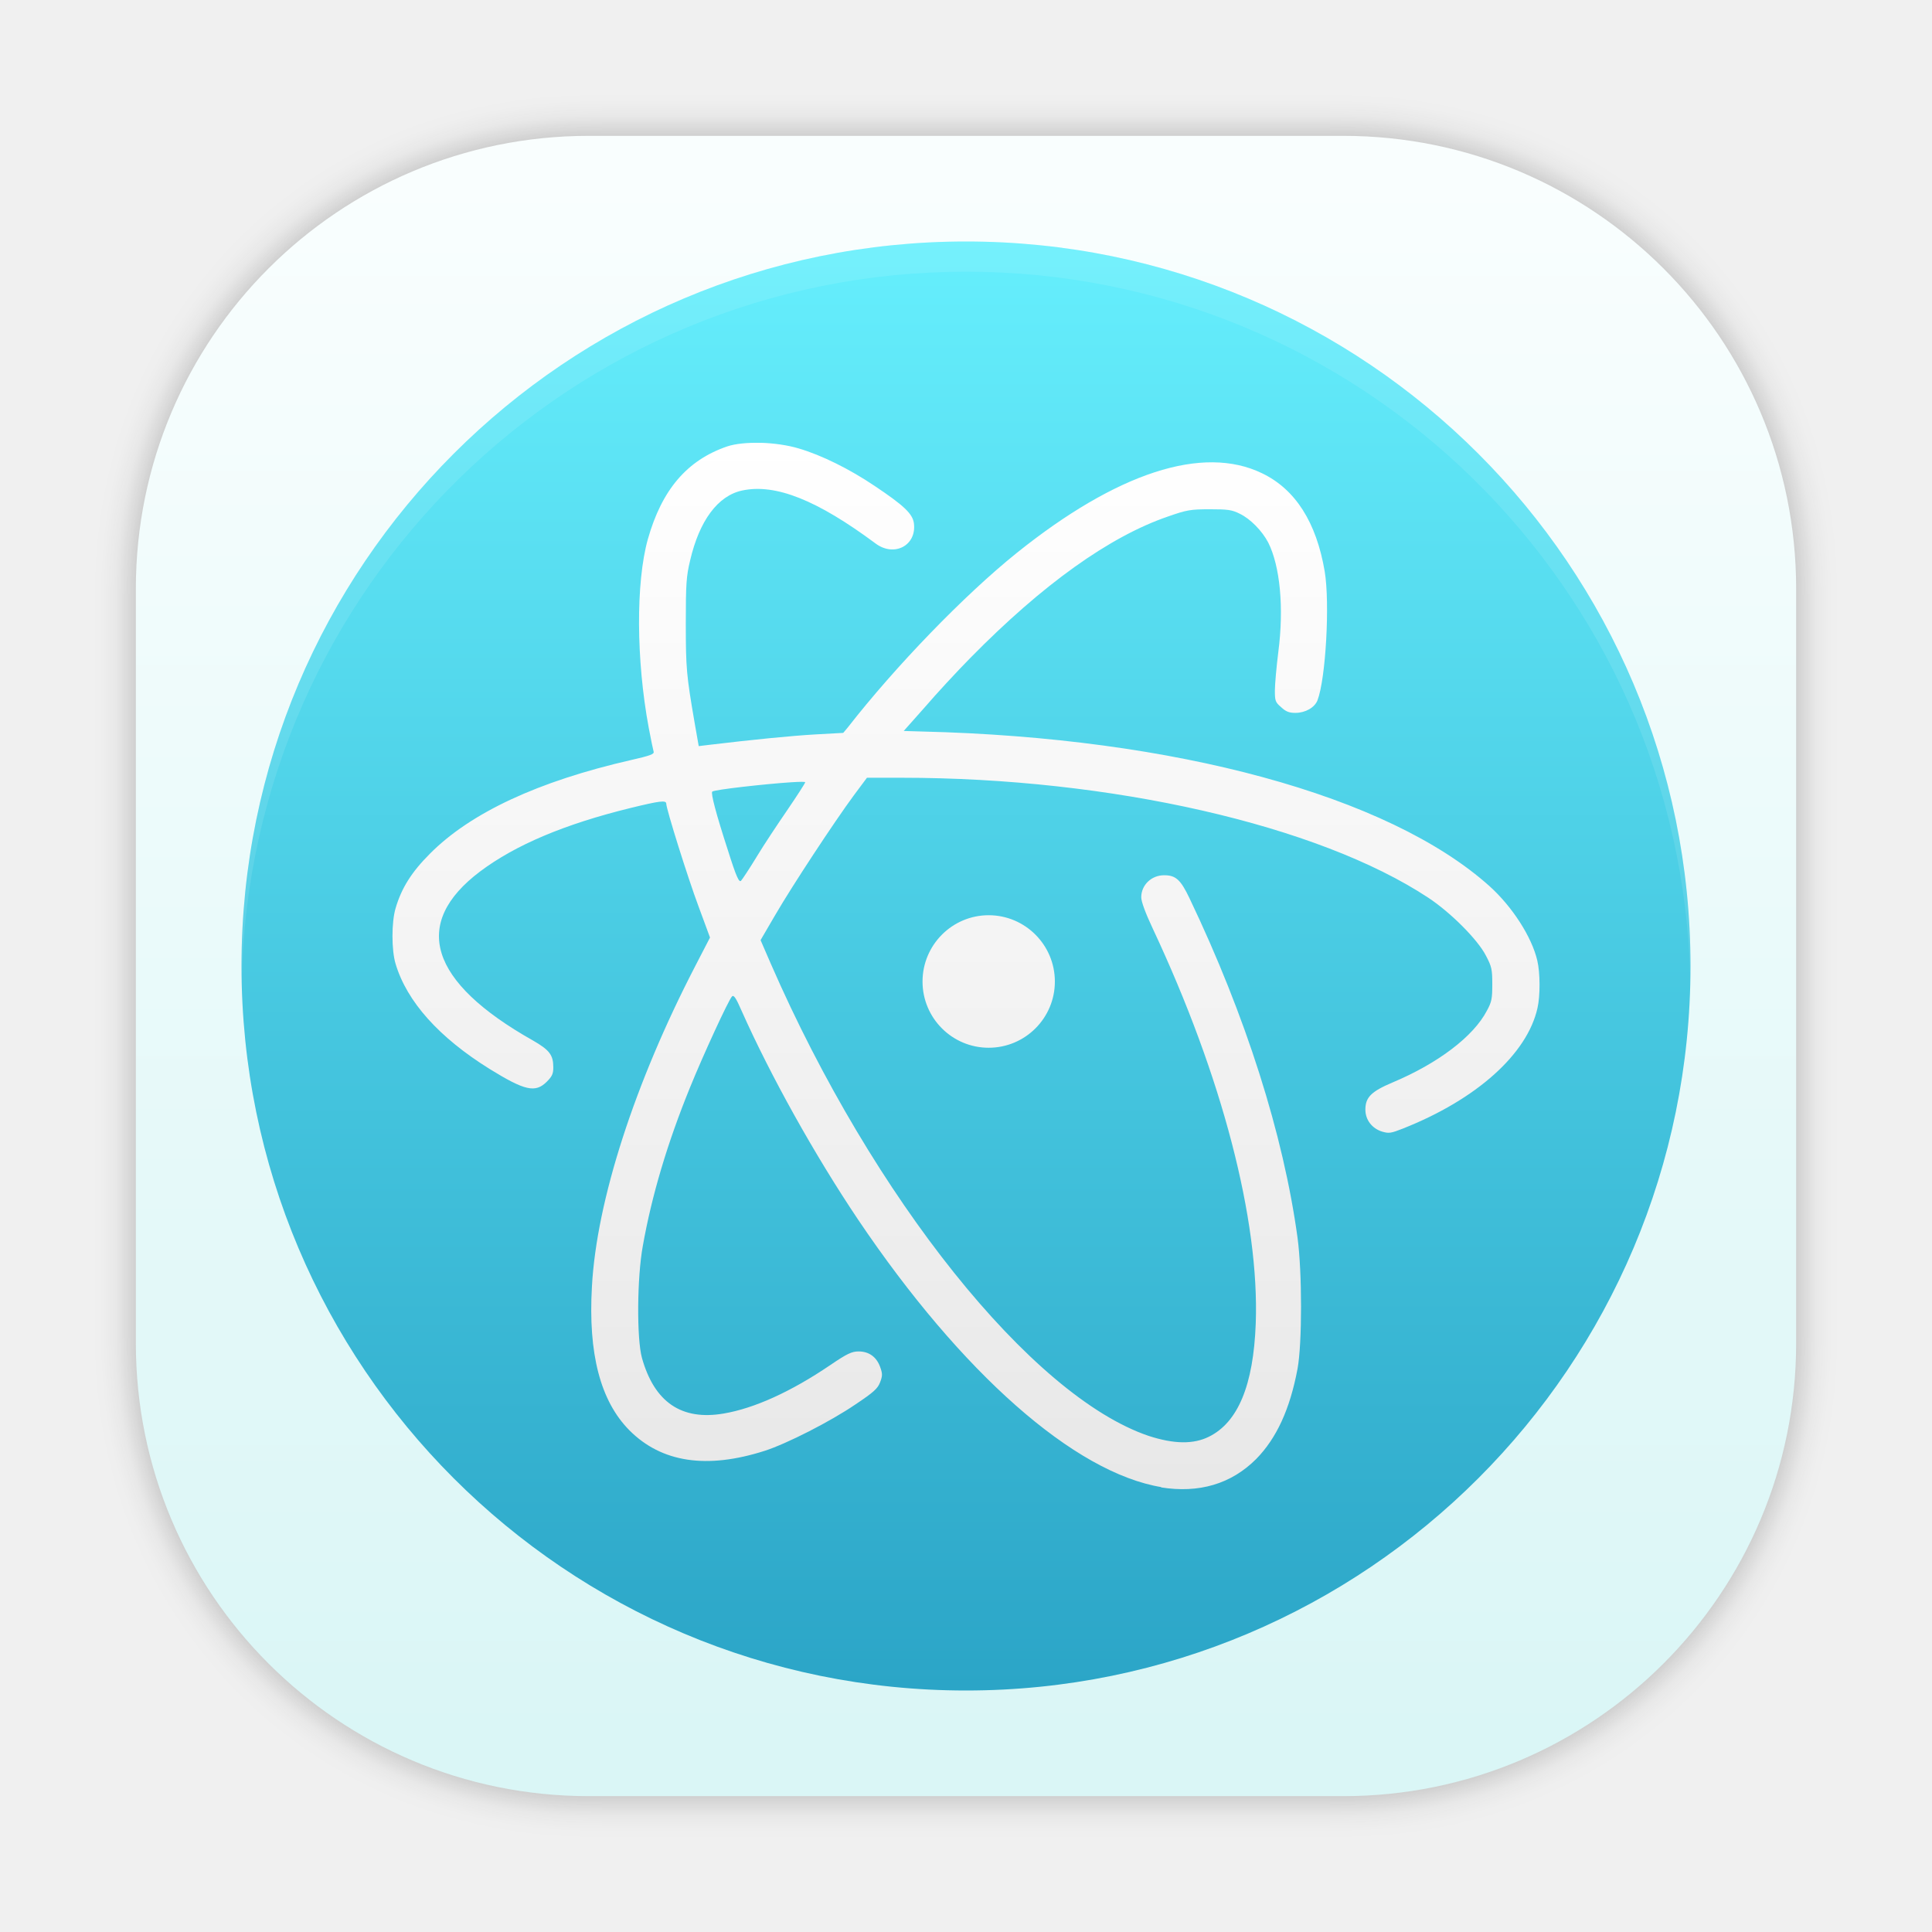
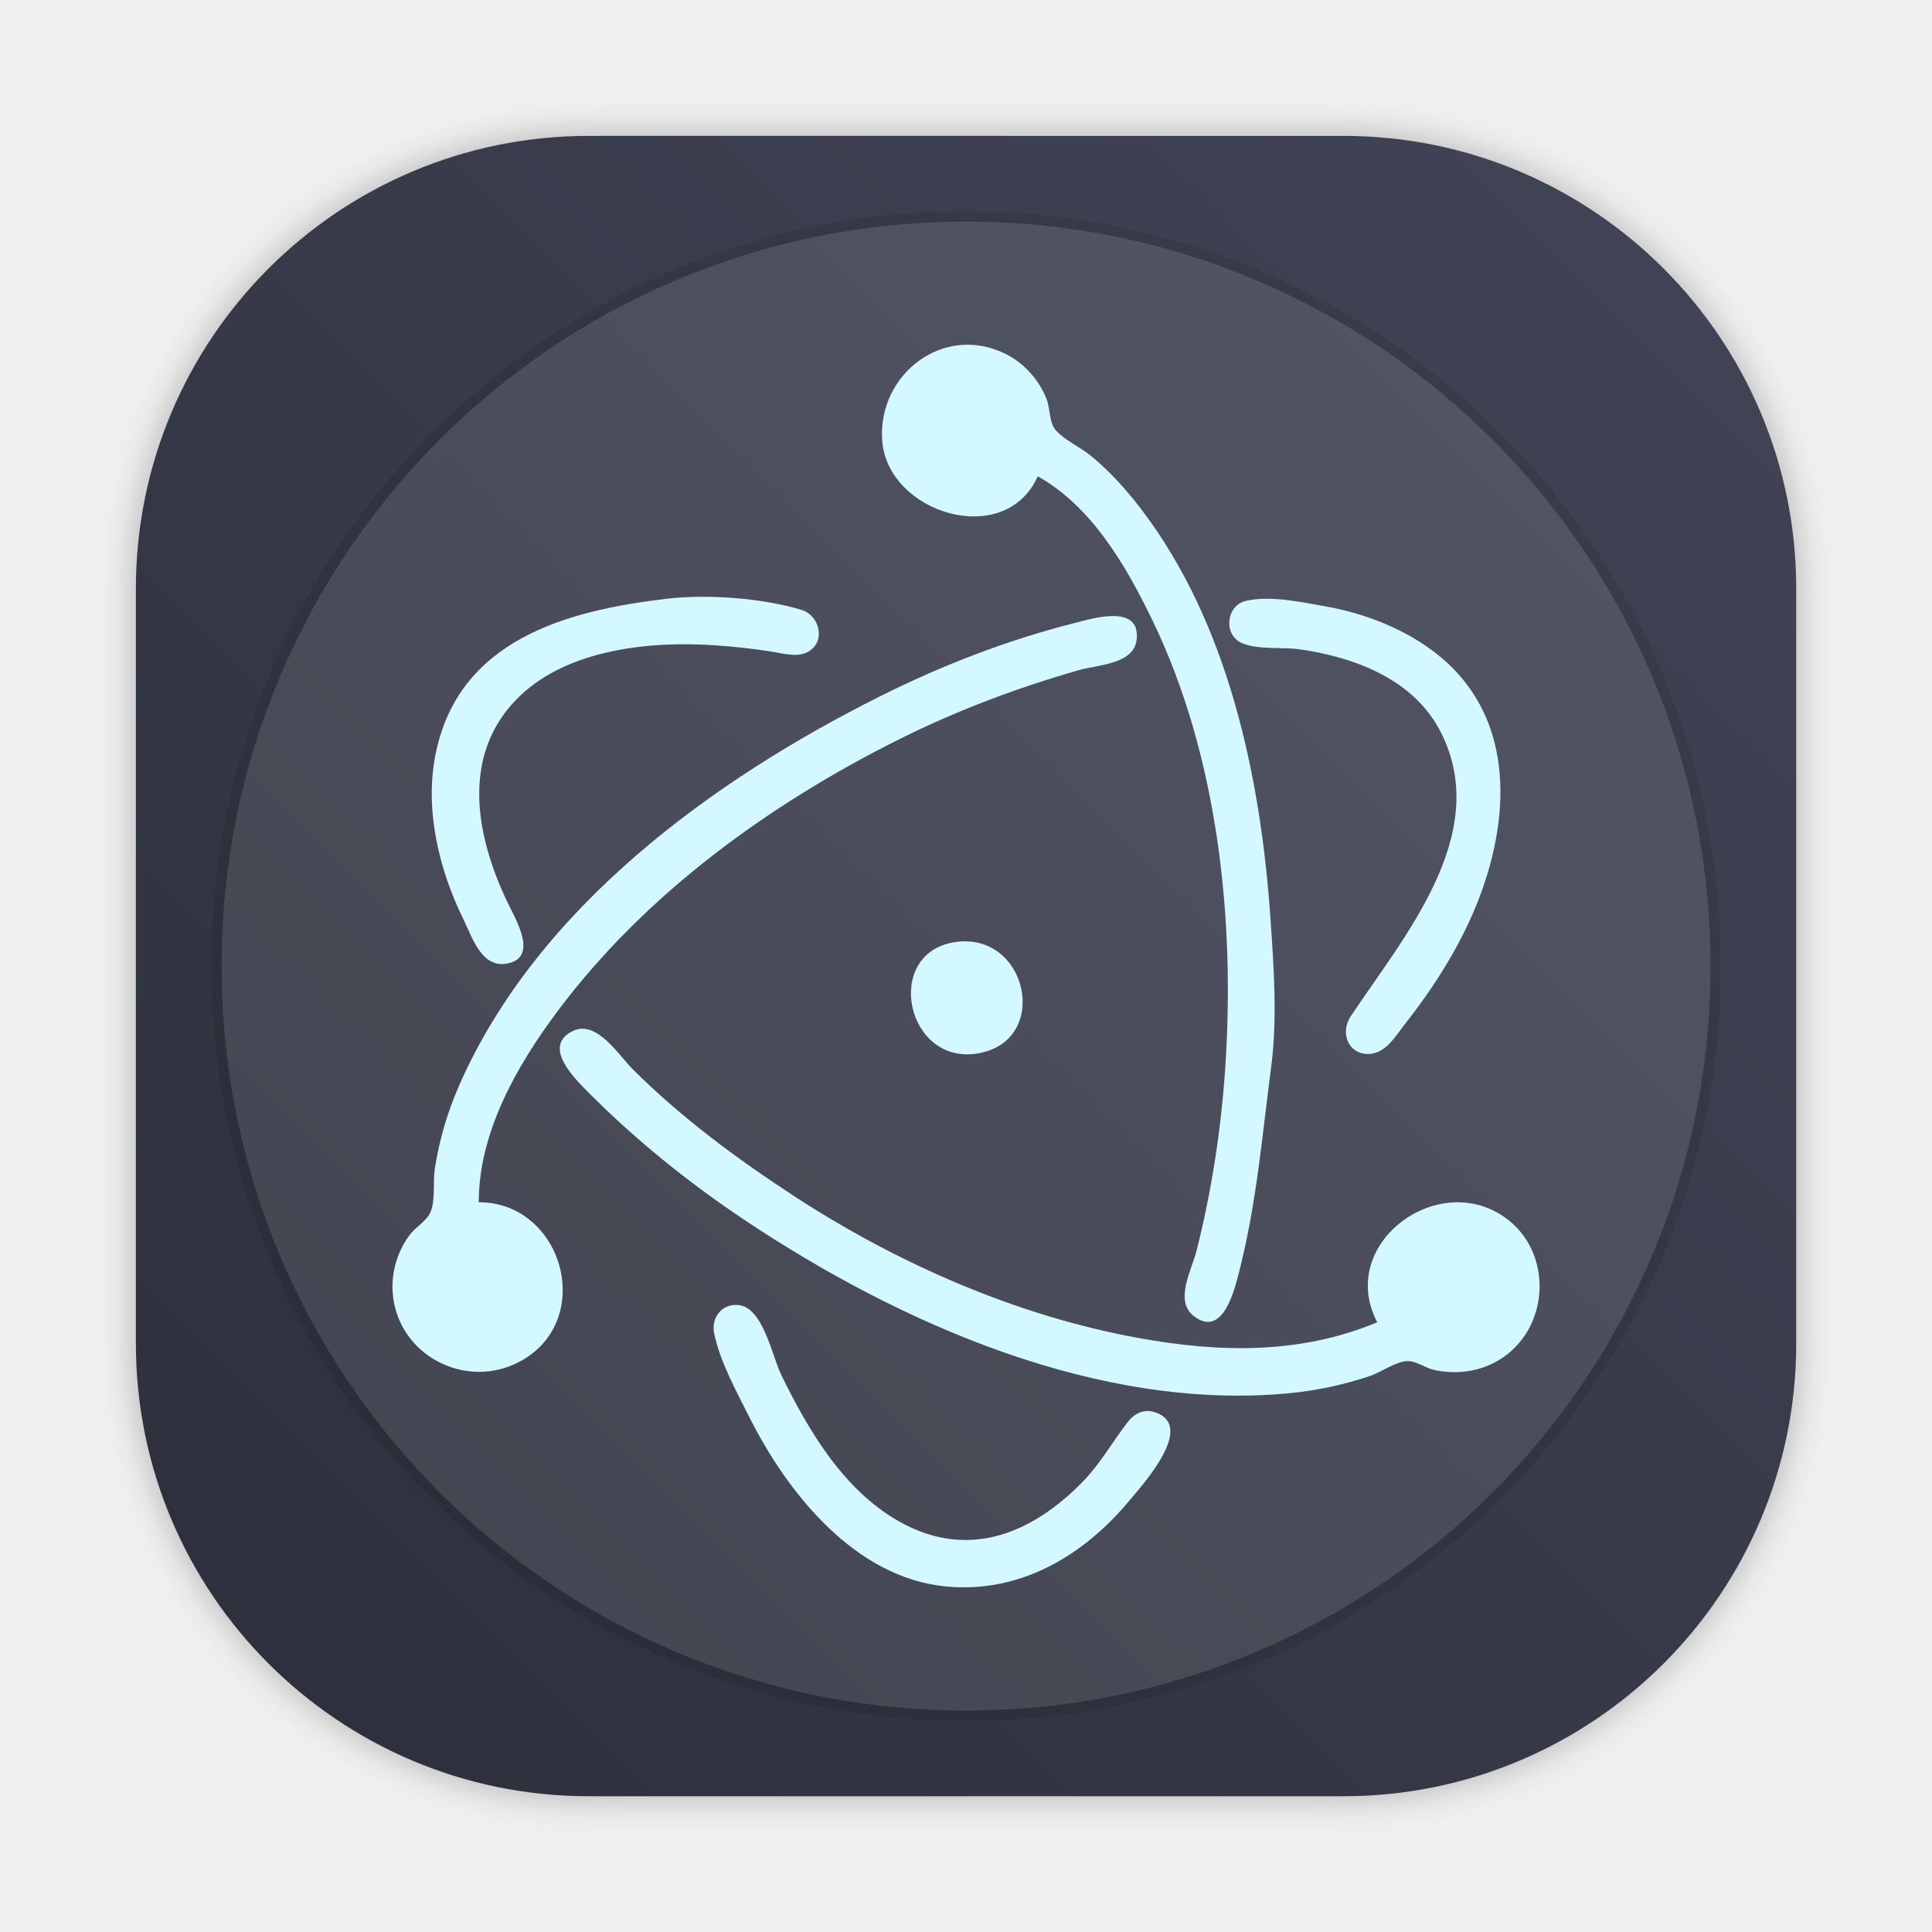
- <svg xmlns="http://www.w3.org/2000/svg" xmlns:xlink="http://www.w3.org/1999/xlink" width="64" height="64" version="1.1" id="svg31">
-   <defs id="defs17">
-     <linearGradient id="f-5" x1="99.036" x2="99.036" y1="-.505" y2="199.84" gradientTransform="matrix(.24 0 0 .24 8 7.968)" gradientUnits="userSpaceOnUse">
-       <stop stop-color="#66effd" offset="0" id="stop2" />
-       <stop stop-color="#2ba5c7" offset="1" id="stop4" />
-     </linearGradient>
-     <linearGradient id="linearGradient899" x1="7.937" x2="7.937" y1="15.081" y2="1.852" gradientTransform="matrix(3.7796,0,0,3.7796,95.63724,0.0302)" gradientUnits="userSpaceOnUse">
-       <stop stop-color="#daf6f6" offset="0" id="stop7" />
-       <stop stop-color="#fbfeff" offset="1" id="stop9" />
-     </linearGradient>
-     <linearGradient id="linearGradient887" x1="24.586" x2="24.586" y1="12.173" y2="35.946" gradientTransform="matrix(1.462,0,0,1.462,-3.067359,-3.3022)" gradientUnits="userSpaceOnUse">
-       <stop stop-color="#fff" offset="0" id="stop12" />
-       <stop stop-color="#e8e8e8" offset="1" id="stop14" />
-     </linearGradient>
-     <style id="current-color-scheme" type="text/css">.ColorScheme-Text {
-         color:#31363b;
-       }
-       .ColorScheme-Background{
-         color:#eff0f1;
-       }
-       .ColorScheme-ViewText {
-         color:#31363b;
-       }
-       .ColorScheme-ViewBackground{
-         color:#fcfcfc;
-       }
-       .ColorScheme-ViewHover {
-         color:#3daee9;
-       }
-       .ColorScheme-ViewFocus{
-         color:#3daee9;
-       }
-       .ColorScheme-ButtonText {
-         color:#31363b;
-       }
-       .ColorScheme-ButtonBackground{
-         color:#eff0f1;
-       }
-       .ColorScheme-ButtonHover {
-         color:#3daee9;
-       }
-       .ColorScheme-ButtonFocus{
-         color:#3daee9;
-       }</style>
-     <style type="text/css" id="style3">.ColorScheme-Text {
-         color:#31363b;
-       }
-       .ColorScheme-Background{
-         color:#eff0f1;
-       }
-       .ColorScheme-ViewText {
-         color:#31363b;
-       }
-       .ColorScheme-ViewBackground{
-         color:#fcfcfc;
-       }
-       .ColorScheme-ViewHover {
-         color:#3daee9;
-       }
-       .ColorScheme-ViewFocus{
-         color:#3daee9;
-       }
-       .ColorScheme-ButtonText {
-         color:#31363b;
-       }
-       .ColorScheme-ButtonBackground{
-         color:#eff0f1;
-       }
-       .ColorScheme-ButtonHover {
-         color:#3daee9;
-       }
-       .ColorScheme-ButtonFocus{
-         color:#3daee9;
-       }</style>
-     <style type="text/css" id="style5">.ColorScheme-Text {
-         color:#31363b;
-       }
-       .ColorScheme-Background{
-         color:#eff0f1;
-       }
-       .ColorScheme-ViewText {
-         color:#31363b;
-       }
-       .ColorScheme-ViewBackground{
-         color:#fcfcfc;
-       }
-       .ColorScheme-ViewHover {
-         color:#3daee9;
-       }
-       .ColorScheme-ViewFocus{
-         color:#3daee9;
-       }
-       .ColorScheme-ButtonText {
-         color:#31363b;
-       }
-       .ColorScheme-ButtonBackground{
-         color:#eff0f1;
-       }
-       .ColorScheme-ButtonHover {
-         color:#3daee9;
-       }
-       .ColorScheme-ButtonFocus{
-         color:#3daee9;
-       }</style>
-     <style type="text/css" id="style7">.ColorScheme-Text {
-         color:#31363b;
-       }
-       .ColorScheme-Background{
-         color:#eff0f1;
-       }
-       .ColorScheme-ViewText {
-         color:#31363b;
-       }
-       .ColorScheme-ViewBackground{
-         color:#fcfcfc;
-       }
-       .ColorScheme-ViewHover {
-         color:#3daee9;
-       }
-       .ColorScheme-ViewFocus{
-         color:#3daee9;
-       }
-       .ColorScheme-ButtonText {
-         color:#31363b;
-       }
-       .ColorScheme-ButtonBackground{
-         color:#eff0f1;
-       }
-       .ColorScheme-ButtonHover {
-         color:#3daee9;
-       }
-       .ColorScheme-ButtonFocus{
-         color:#3daee9;
-       }</style>
-     <style type="text/css" id="style9">.ColorScheme-Text {
-         color:#31363b;
-       }
-       .ColorScheme-Background{
-         color:#eff0f1;
-       }
-       .ColorScheme-ViewText {
-         color:#31363b;
-       }
-       .ColorScheme-ViewBackground{
-         color:#fcfcfc;
-       }
-       .ColorScheme-ViewHover {
-         color:#3daee9;
-       }
-       .ColorScheme-ViewFocus{
-         color:#3daee9;
-       }
-       .ColorScheme-ButtonText {
-         color:#31363b;
-       }
-       .ColorScheme-ButtonBackground{
-         color:#eff0f1;
-       }
-       .ColorScheme-ButtonHover {
-         color:#3daee9;
-       }
-       .ColorScheme-ButtonFocus{
-         color:#3daee9;
-       }</style>
-     <style type="text/css" id="style11">.ColorScheme-Text {
-         color:#31363b;
-       }
-       .ColorScheme-Background{
-         color:#eff0f1;
-       }
-       .ColorScheme-ViewText {
-         color:#31363b;
-       }
-       .ColorScheme-ViewBackground{
-         color:#fcfcfc;
-       }
-       .ColorScheme-ViewHover {
-         color:#3daee9;
-       }
-       .ColorScheme-ViewFocus{
-         color:#3daee9;
-       }
-       .ColorScheme-ButtonText {
-         color:#31363b;
-       }
-       .ColorScheme-ButtonBackground{
-         color:#eff0f1;
-       }
-       .ColorScheme-ButtonHover {
-         color:#3daee9;
-       }
-       .ColorScheme-ButtonFocus{
-         color:#3daee9;
-       }</style>
-     <linearGradient id="a" x1="408.81" x2="408.81" y1="511.86" y2="537.65" gradientTransform="matrix(1.0948,0,0,1.0948,-491.0683,-542.5)" gradientUnits="userSpaceOnUse">
-       <stop stop-color="#fcfffe" offset="0" id="stop13" />
-       <stop stop-color="#90ffe0" offset="1" id="stop15" />
-     </linearGradient>
-     <linearGradient id="linearGradient899-3" x1="7.937" x2="7.937" y1="15.081" y2="1.852" gradientTransform="matrix(3.7796,0,0,3.7796,0,-68.31725)" gradientUnits="userSpaceOnUse" xlink:href="#linearGradient862-7" />
-     <linearGradient id="linearGradient862-7" x1="7.937" x2="7.937" y1="15.081" y2="1.852" gradientTransform="scale(3.7796)" gradientUnits="userSpaceOnUse">
-       <stop stop-color="#daf6ed" offset="0" id="stop19" />
-       <stop stop-color="#fbfffd" offset="1" id="stop21" />
-     </linearGradient>
-     <linearGradient id="linearGradient928" x1="8.154" x2="8.154" y1="14.402" y2="2.936" gradientTransform="matrix(3.7796,0,0,3.7796,-75.50829,0)" gradientUnits="userSpaceOnUse">
-       <stop stop-color="#0edabd" offset="0" id="stop24" />
-       <stop stop-color="#19f99d" offset="1" id="stop26" />
-     </linearGradient>
-     <style type="text/css" id="style4" />
-     <style type="text/css" id="style6" />
-     <style type="text/css" id="style8" />
-     <filter id="filter2761" x="-.024" y="-.024" width="1.048" height="1.048" color-interpolation-filters="sRGB">
-       <feGaussianBlur stdDeviation="0.146" id="feGaussianBlur10" />
+ <svg xmlns="http://www.w3.org/2000/svg" id="svg8" width="64" height="64" version="1.1" viewBox="0 0 16.933 16.933">
+   <defs id="defs2">
+     <filter id="filter1057" x="-.027" y="-.027" width="1.054" height="1.054" color-interpolation-filters="sRGB">
+       <feGaussianBlur id="feGaussianBlur1059" stdDeviation="0.619" />
    </filter>
-     <linearGradient id="linearGradient1024-6" x1="1.331" x2="15.65" y1="15.576" y2="1.17" gradientTransform="matrix(3.7796,0,0,3.7796,1.21289,-6.419194)" gradientUnits="userSpaceOnUse">
-       <stop stop-color="#00dc96" offset="0" id="stop13-3" />
-       <stop stop-color="#14d29b" offset="1" id="stop15-6" />
-     </linearGradient>
-     <style type="text/css" id="style903" />
-     <style type="text/css" id="style905" />
-     <style type="text/css" id="style907" />
-     <style type="text/css" id="style909" />
-     <filter id="filter1057" x="-.027" y="-.027" width="1.054" height="1.054" color-interpolation-filters="sRGB">
-       <feGaussianBlur stdDeviation="0.619" id="feGaussianBlur911" />
-     </filter>
-     <linearGradient id="linearGradient1053" x1="-127" x2="-72" y1="60" y2="5" gradientTransform="translate(131.5,-0.51)" gradientUnits="userSpaceOnUse">
-       <stop stop-color="#02db96" offset="0" id="stop914" />
-       <stop stop-color="#13d39b" offset="1" id="stop916" />
-     </linearGradient>
-     <style type="text/css" id="style919" />
-     <style type="text/css" id="style921" />
-     <style type="text/css" id="style923" />
-     <style type="text/css" id="style4-7" />
-     <style type="text/css" id="style6-5" />
-     <filter color-interpolation-filters="sRGB" height="1.048" width="1.048" y="-.024" x="-.024" id="filter2761-35">
-       <feGaussianBlur id="feGaussianBlur849" stdDeviation="0.146" />
-     </filter>
-     <linearGradient gradientUnits="userSpaceOnUse" y2="1.17" y1="15.576" x2="15.65" x1="1.331" id="linearGradient1024-6-6" gradientTransform="translate(1.243128,-8.3828)">
-       <stop id="stop852" offset="0" stop-color="#dddfe1" />
-       <stop id="stop854" offset="1" stop-opacity=".996" stop-color="#f3f4f6" />
-     </linearGradient>
-     <linearGradient id="linearGradient1057">
-       <stop id="stop4-6" offset="0" stop-color="#fff" />
-       <stop id="stop6" offset="1" stop-opacity="0" stop-color="#fff" />
-     </linearGradient>
-     <linearGradient gradientUnits="userSpaceOnUse" gradientTransform="matrix(1.5625,0,0,1.5625,0.40633,-5.1891)" y2="52.847" y1="27.545" x2="34.999" x1="34.999" id="linearGradient982">
-       <stop id="stop9-7" offset="0" stop-color="#32b4ff" />
-       <stop id="stop11" offset="1" stop-color="#3287ff" />
-     </linearGradient>
-     <style id="style14" type="text/css" />
-     <style id="style16" type="text/css" />
-     <linearGradient gradientUnits="userSpaceOnUse" gradientTransform="matrix(1.5625,0,0,1.5625,-9.2253,1.3231)" y2="43.681" y1="18.052" x2="21.314" x1="21.314" id="linearGradient1047">
-       <stop id="stop18" offset="0" stop-color="#14dc78" />
-       <stop id="stop20" offset="1" stop-color="#14a03c" />
-     </linearGradient>
-     <linearGradient gradientUnits="userSpaceOnUse" gradientTransform="matrix(1.5625,0,0,1.5625,-8.1072,-10.908)" y2="37.368" y1="12.316" x2="41.729" x1="41.729" id="linearGradient1049">
-       <stop id="stop23" offset="0" stop-color="#ff3c64" />
-       <stop id="stop25" offset="1" stop-color="#ff4628" />
-     </linearGradient>
-     <linearGradient xlink:href="#linearGradient1057" gradientUnits="userSpaceOnUse" gradientTransform="matrix(1,0,0,1.2271,0.20646,-10.975)" y2="39.768" y1="32.234" x2="34.427" x1="34.427" id="linearGradient1059" />
-     <linearGradient xlink:href="#linearGradient1057" gradientUnits="userSpaceOnUse" gradientTransform="matrix(1,0,0,1.2271,-12.55,-19.793)" y2="39.768" y1="32.234" x2="34.427" x1="34.427" id="linearGradient1063" />
-     <linearGradient xlink:href="#linearGradient1057" gradientUnits="userSpaceOnUse" gradientTransform="matrix(1,0,0,1.2271,5.7554,-25.761)" y2="39.768" y1="32.234" x2="34.427" x1="34.427" id="linearGradient1067" />
-     <filter color-interpolation-filters="sRGB" height="1.048" width="1.048" y="-.024" x="-.024" id="filter2761-6">
-       <feGaussianBlur id="feGaussianBlur31" stdDeviation="0.146" />
-     </filter>
-     <linearGradient gradientUnits="userSpaceOnUse" gradientTransform="matrix(3.7796,0,0,3.7796,72.4059,0.53085)" y2="1.17" y1="15.576" x2="15.65" x1="1.331" id="linearGradient1024">
-       <stop id="stop34" offset="0" stop-color="#dddfe1" />
-       <stop id="stop36" offset="1" stop-opacity=".996" stop-color="#f3f4f6" />
-     </linearGradient>
-     <filter color-interpolation-filters="sRGB" height="1.048" width="1.048" y="-.024" x="-.024" id="filter2761-3">
-       <feGaussianBlur id="feGaussianBlur2" stdDeviation="0.146" />
-     </filter>
-     <linearGradient gradientUnits="userSpaceOnUse" gradientTransform="translate(0 -.07421)" y2="1.17" y1="15.576" x2="15.65" x1="1.331" id="linearGradient1024-6-7">
-       <stop id="stop5" offset="0" stop-color="#dddfe1" />
-       <stop id="stop7-5" offset="1" stop-opacity=".996" stop-color="#f3f4f6" />
-     </linearGradient>
-     <filter style="color-interpolation-filters:sRGB" id="filter1057-2" x="-0.027" width="1.054" y="-0.027" height="1.054">
-       <feGaussianBlur stdDeviation="0.619" id="feGaussianBlur1059" />
-     </filter>
-     <linearGradient xlink:href="#linearGradient1051" id="linearGradient1053-9" x1="-100.086" y1="6.408" x2="-100.086" y2="58.079" gradientUnits="userSpaceOnUse" gradientTransform="translate(131.5,-0.5100006)" />
-     <linearGradient id="linearGradient1051">
-       <stop style="stop-color:#f9fefe;stop-opacity:1" offset="0" id="stop1047" />
-       <stop style="stop-color:#daf6f6;stop-opacity:1" offset="1" id="stop1049" />
+     <linearGradient id="linearGradient1053" x1="-127" x2="-72" y1="60" y2="5" gradientTransform="matrix(.2645833 0 0 .2645833 34.79271 -.1349368)" gradientUnits="userSpaceOnUse">
+       <stop id="stop1047" stop-color="#2c2e3a" offset="0" />
+       <stop id="stop1049" stop-color="#424557" offset="1" />
    </linearGradient>
  </defs>
-   <rect style="opacity:0.3;fill:#141414;fill-opacity:1;stroke-width:2.744;stroke-linecap:round;filter:url(#filter1057-2)" id="rect1055" width="55" height="55" x="4.5" y="4.5" ry="15" />
-   <rect ry="15" y="4.5" x="4.5" height="55" width="55" id="rect1045" style="fill:url(#linearGradient1053-9);fill-opacity:1;stroke-width:2.744;stroke-linecap:round" />
-   <circle cx="32" cy="32" r="24" color="#000000" fill="url(#f-5)" stroke-width=".8" id="circle23" />
-   <path d="m 25.2,14.67 c -0.433,-0.012 -0.842,0.028 -1.113,0.119 -1.33,0.456 -2.165,1.437 -2.627,3.076 -0.399,1.428 -0.387,4 0.029,6.238 0.073,0.389 0.147,0.742 0.164,0.799 0.022,0.08 -0.119,0.132 -0.748,0.275 -3.073,0.702 -5.318,1.746 -6.666,3.106 -0.605,0.605 -0.94,1.137 -1.135,1.805 -0.137,0.463 -0.137,1.382 0,1.84 0.377,1.257 1.439,2.439 3.117,3.484 1.165,0.719 1.513,0.799 1.891,0.422 0.177,-0.177 0.217,-0.263 0.217,-0.475 0,-0.411 -0.126,-0.576 -0.674,-0.891 -3.437,-1.936 -4.043,-3.876 -1.748,-5.602 1.165,-0.874 2.793,-1.565 4.986,-2.102 0.961,-0.234 1.178,-0.264 1.178,-0.139 0,0.171 0.707,2.434 1.072,3.41 l 0.377,1.022 -0.496,0.959 c -1.987,3.838 -3.263,7.75 -3.416,10.611 -0.126,2.205 0.275,3.781 1.246,4.758 1.061,1.063 2.558,1.291 4.482,0.674 0.725,-0.234 2.165,-0.965 3.004,-1.537 0.605,-0.405 0.736,-0.524 0.816,-0.736 0.08,-0.212 0.08,-0.282 0,-0.504 -0.12,-0.332 -0.371,-0.514 -0.713,-0.514 -0.222,0 -0.376,0.068 -0.947,0.457 -1.297,0.88 -2.513,1.429 -3.523,1.6 -1.399,0.24 -2.296,-0.378 -2.707,-1.84 -0.177,-0.634 -0.165,-2.666 0.029,-3.717 0.297,-1.673 0.816,-3.409 1.559,-5.236 0.44,-1.085 1.278,-2.902 1.393,-3.022 0.057,-0.063 0.132,0.04 0.32,0.475 0.961,2.158 2.429,4.79 3.861,6.92 3.421,5.079 7.166,8.386 10.051,8.859 l -0.031,0.006 c 1.268,0.205 2.337,-0.11 3.164,-0.938 0.674,-0.686 1.12,-1.65 1.371,-2.992 0.154,-0.839 0.154,-3.188 0,-4.336 -0.468,-3.421 -1.713,-7.344 -3.58,-11.25 -0.291,-0.611 -0.455,-0.76 -0.832,-0.76 -0.423,-0.006 -0.766,0.32 -0.766,0.73 0,0.143 0.143,0.53 0.383,1.039 2.301,4.905 3.536,9.651 3.41,13.084 -0.077,2.045 -0.59,3.274 -1.555,3.748 -0.507,0.25 -1.147,0.246 -1.992,-0.029 -3.879,-1.313 -9.134,-7.881 -12.52,-15.648 l -0.336,-0.775 0.49,-0.84 c 0.554,-0.953 1.955,-3.083 2.6,-3.957 l 0.434,-0.582 h 1.141 c 6.94,0 13.812,1.57 17.455,3.975 0.743,0.491 1.637,1.389 1.906,1.914 0.194,0.365 0.213,0.462 0.213,0.947 0,0.475 -0.018,0.588 -0.178,0.879 -0.446,0.857 -1.622,1.748 -3.135,2.383 -0.702,0.297 -0.891,0.492 -0.891,0.896 0,0.342 0.224,0.628 0.561,0.73 0.218,0.063 0.291,0.052 0.68,-0.102 2.444,-0.966 4.117,-2.469 4.459,-3.988 0.096,-0.411 0.091,-1.183 -0.006,-1.582 -0.183,-0.784 -0.833,-1.787 -1.582,-2.461 -3.335,-2.993 -10.41,-4.923 -18.805,-5.123 l -0.6,-0.018 0.701,-0.789 c 0.377,-0.44 1.052,-1.171 1.514,-1.639 2.387,-2.427 4.603,-4.013 6.539,-4.676 0.617,-0.216 0.742,-0.24 1.383,-0.24 0.595,0 0.737,0.017 0.994,0.148 0.349,0.165 0.743,0.57 0.943,0.953 0.393,0.782 0.525,2.155 0.336,3.617 -0.063,0.503 -0.115,1.085 -0.115,1.285 0,0.338 0.013,0.388 0.207,0.553 0.159,0.149 0.267,0.189 0.473,0.189 0.332,0 0.64,-0.178 0.732,-0.418 0.273,-0.708 0.415,-3.215 0.238,-4.271 -0.275,-1.623 -0.97,-2.719 -2.078,-3.25 -1.959,-0.947 -4.802,-0.022 -8.121,2.639 -1.735,1.393 -4.02,3.757 -5.596,5.779 l -0.154,0.184 -0.932,0.051 c -0.782,0.045 -2.056,0.171 -3.535,0.348 l -0.32,0.039 -0.137,-0.781 c -0.268,-1.558 -0.291,-1.792 -0.291,-3.283 0,-1.308 0.017,-1.561 0.143,-2.086 0.308,-1.325 0.921,-2.147 1.727,-2.318 1.108,-0.234 2.484,0.321 4.414,1.754 0.617,0.463 1.365,0.069 1.273,-0.662 -0.039,-0.319 -0.33,-0.594 -1.312,-1.25 -0.823,-0.554 -1.748,-1.012 -2.502,-1.234 -0.371,-0.111 -0.828,-0.175 -1.262,-0.188 z m 1.004,11.244 c 0.282,-0.018 0.469,-0.022 0.469,0 0,0.029 -0.262,0.435 -0.588,0.914 -0.326,0.474 -0.788,1.17 -1.027,1.565 v 0.002 c -0.234,0.383 -0.464,0.73 -0.51,0.781 -0.063,0.067 -0.154,-0.116 -0.434,-1.006 -0.399,-1.228 -0.571,-1.89 -0.52,-1.947 0.064,-0.065 1.764,-0.254 2.609,-0.309 z m 6.547,4.404 c -1.21,0 -2.191,0.987 -2.191,2.197 0,1.211 0.981,2.193 2.191,2.193 1.211,0 2.193,-0.983 2.193,-2.193 0,-1.211 -0.983,-2.197 -2.193,-2.197 z" fill="url(#linearGradient887)" stroke-width="23.301" id="path25" style="fill:url(#linearGradient887)" />
-   <path d="m 31.789,8 a 24,24 0 0 0 -23.789,24 24,24 0 0 0 0.006,0.512 24,24 0 0 1 23.994,-23.512 24,24 0 0 1 23.994,23.488 24,24 0 0 0 0.006,-0.488 24,24 0 0 0 -24,-24 24,24 0 0 0 -0.211,0 z" color="#000000" fill="#ffffff" opacity="0.1" stroke-width="0.8" id="path29" />
-   <circle cx="-1254.121" cy="-1241.599" r="0" fill="#5e4aa6" stroke-width="1" id="circle10" />
-   <circle cx="-154.567" cy="23.855" r="0" fill="#5e4aa6" fill-rule="evenodd" stroke-width="1" id="circle16" />
-   <circle id="circle41" fill="#5e4aa6" r="0" cy="-1293.633" cx="-1341.218" style="stroke-width:1" />
-   <circle id="circle43" fill-rule="evenodd" fill="#5e4aa6" r="0" cy="-28.178" cx="-241.668" style="stroke-width:1" />
+   <g id="layer1">
+     <rect id="rect1055" transform="scale(.2645833)" x="4.5" y="4.5" width="55" height="55" ry="15" fill="#141414" filter="url(#filter1057)" opacity=".3" stroke-linecap="round" stroke-width="2.744" />
+     <rect id="rect1045" x="1.191" y="1.191" width="14.552" height="14.552" ry="3.969" fill="url(#linearGradient1053)" stroke-linecap="round" stroke-width=".726" />
+     <g id="g486" transform="matrix(.0621361 0 0 .0621361 -2.729202 20.65223)" fill="#cff7ff">
+       <path id="path474" d="m147.965-148.303c3.596 0.223 4.837 7.164 6.15 9.854 3.944 8.08 9.117 16.816 17.398 21.098 9.417 4.869 18.151 1.138 25.131-6.017 2.513-2.576 4.189-5.631 6.365-8.442 0.886-1.145 2.243-1.838 3.693-1.399 6.063 1.836-1.54 10.176-3.461 12.486-6.52 7.84-15.484 13.139-25.908 12.126-12.891-1.252-22.406-13.266-27.789-24.032-1.807-3.613-4.053-7.657-4.882-11.642-0.451-2.168 0.999-4.175 3.302-4.033z" />
+       <path id="path472" d="m248.242-156.317c-7.144 1.315-5.274 12.143 1.852 10.902 6.947-1.21 5.056-12.173-1.852-10.902" />
+       <path id="path470" d="m110.394-156.317c-6.958 1.282-5.16 12.122 1.852 10.902 7.013-1.221 5.147-12.191-1.852-10.902" />
+       <path id="path468" d="m238.188-145.858c-5.751-10.957 8.431-21.561 17.992-14.805 6.927 4.895 6.393 15.751-0.794 20.116-2.763 1.679-6.135 2.11-9.26 1.389-1.182-0.273-2.498-1.281-3.704-1.226-1.671 0.076-3.681 1.572-5.292 2.111-3.685 1.233-7.505 2.056-11.377 2.424-26.867 2.559-54.872-9.814-76.729-24.385-7.84-5.226-15.307-11.229-21.96-17.904-1.922-1.928-6.814-6.6-2.371-8.792 3.377-1.666 6.463 3.363 8.456 5.353 6.833 6.822 14.685 12.633 22.754 17.901 14.609 9.536 31.463 16.936 48.683 20.047 11.462 2.071 22.713 2.298 33.602-2.229" />
+       <path id="path466" d="m178.657-199.489c10.255-1.515 13.56 13.975 3.175 15.709-10.163 1.697-13.402-14.198-3.175-15.709" />
+       <path id="path464" d="m111.453-162.791c11.894 8e-3 16.561 16.668 5.821 22.457-7.688 4.144-17.353-0.928-17.968-9.757-0.2-2.872 0.716-5.935 2.495-8.202 0.831-1.06 2.389-1.917 2.878-3.185 0.674-1.748 0.289-4.21 0.58-6.075 0.641-4.112 1.828-8.099 3.512-11.906 11.017-24.919 35.611-42.857 59.303-54.703 8.67-4.335 17.844-7.903 27.252-10.285 2.542-0.644 9.479-2.861 8.929 2.282-0.377 3.521-5.531 3.563-8.135 4.31-8.767 2.516-17.235 5.696-25.4 9.778-18.338 9.169-35.744 21.771-48.121 38.299-5.762 7.694-11.145 17.097-11.146 26.988" />
+       <path id="path462" d="m219.668-247.618c3.411-0.788 7.727 0.167 11.112 0.756 3.631 0.631 7.286 1.79 10.583 3.439 2.492 1.246 4.845 2.807 6.878 4.72 9.857 9.277 8.407 23.558 3.552 34.901-2.432 5.684-5.877 11.027-9.692 15.875-1.361 1.73-2.768 4.242-5.236 4.224-2.879-0.02-3.89-3.087-2.437-5.283 7.347-11.098 19.966-25.54 12.806-39.952-3.747-7.541-12.054-10.679-19.894-11.834-2.501-0.369-5.877 0.101-8.198-0.868-2.701-1.127-2.296-5.327 0.525-5.979" />
+       <path id="path460" d="m137.911-247.911c5.758-0.679 13.489-0.116 19.05 1.558 2.761 0.832 3.543 4.94 0.528 6.108-1.455 0.564-3.291 7e-3 -4.761-0.221-2.628-0.407-5.288-0.701-7.938-0.882-9.115-0.624-20.599 0.525-27.517 7.131-8.656 8.266-6.208 20.249-1.388 29.888 1.089 2.177 3.818 7.118-0.464 7.877-3.614 0.641-4.901-3.75-6.15-6.289-3.459-7.036-5.48-15.491-3.903-23.283 3.259-16.104 18.447-20.222 32.543-21.885" />
+       <path id="path458" d="m178.922-276.951c-7.091 1.639-4.092 12.235 2.91 10.567 6.846-1.631 3.9-12.141-2.91-10.567" />
+       <path id="path456" d="m190.299-265.185c-4.613 10.343-21.185 5.213-21.937-5.027-0.686-9.344 8.67-16.62 17.439-12.221 2.594 1.301 4.73 3.693 5.759 6.4 0.49 1.289 0.356 3.289 1.276 4.337 1.241 1.414 3.394 2.355 4.871 3.549 2.657 2.149 5.004 4.754 7.082 7.46 12.426 16.185 16.976 38.015 18.342 57.944 0.469 6.84 0.985 14.074 0.089 20.902-1.268 9.661-2.034 19.056-4.444 28.575-0.665 2.627-2.305 9.796-6.501 6.5-2.719-2.136-0.253-6.507 0.416-9.146 2.125-8.394 3.453-17.035 4.044-25.665 1.435-20.951-0.996-44.119-10.227-63.235-3.689-7.639-8.547-16.103-16.208-20.373" />
+     </g>
+     <ellipse id="path359" cx="8.467" cy="8.467" rx="6.57" ry="6.57" fill="#fff" fill-rule="evenodd" opacity=".1" stroke="#000" stroke-width=".09" />
+   </g>
</svg>
